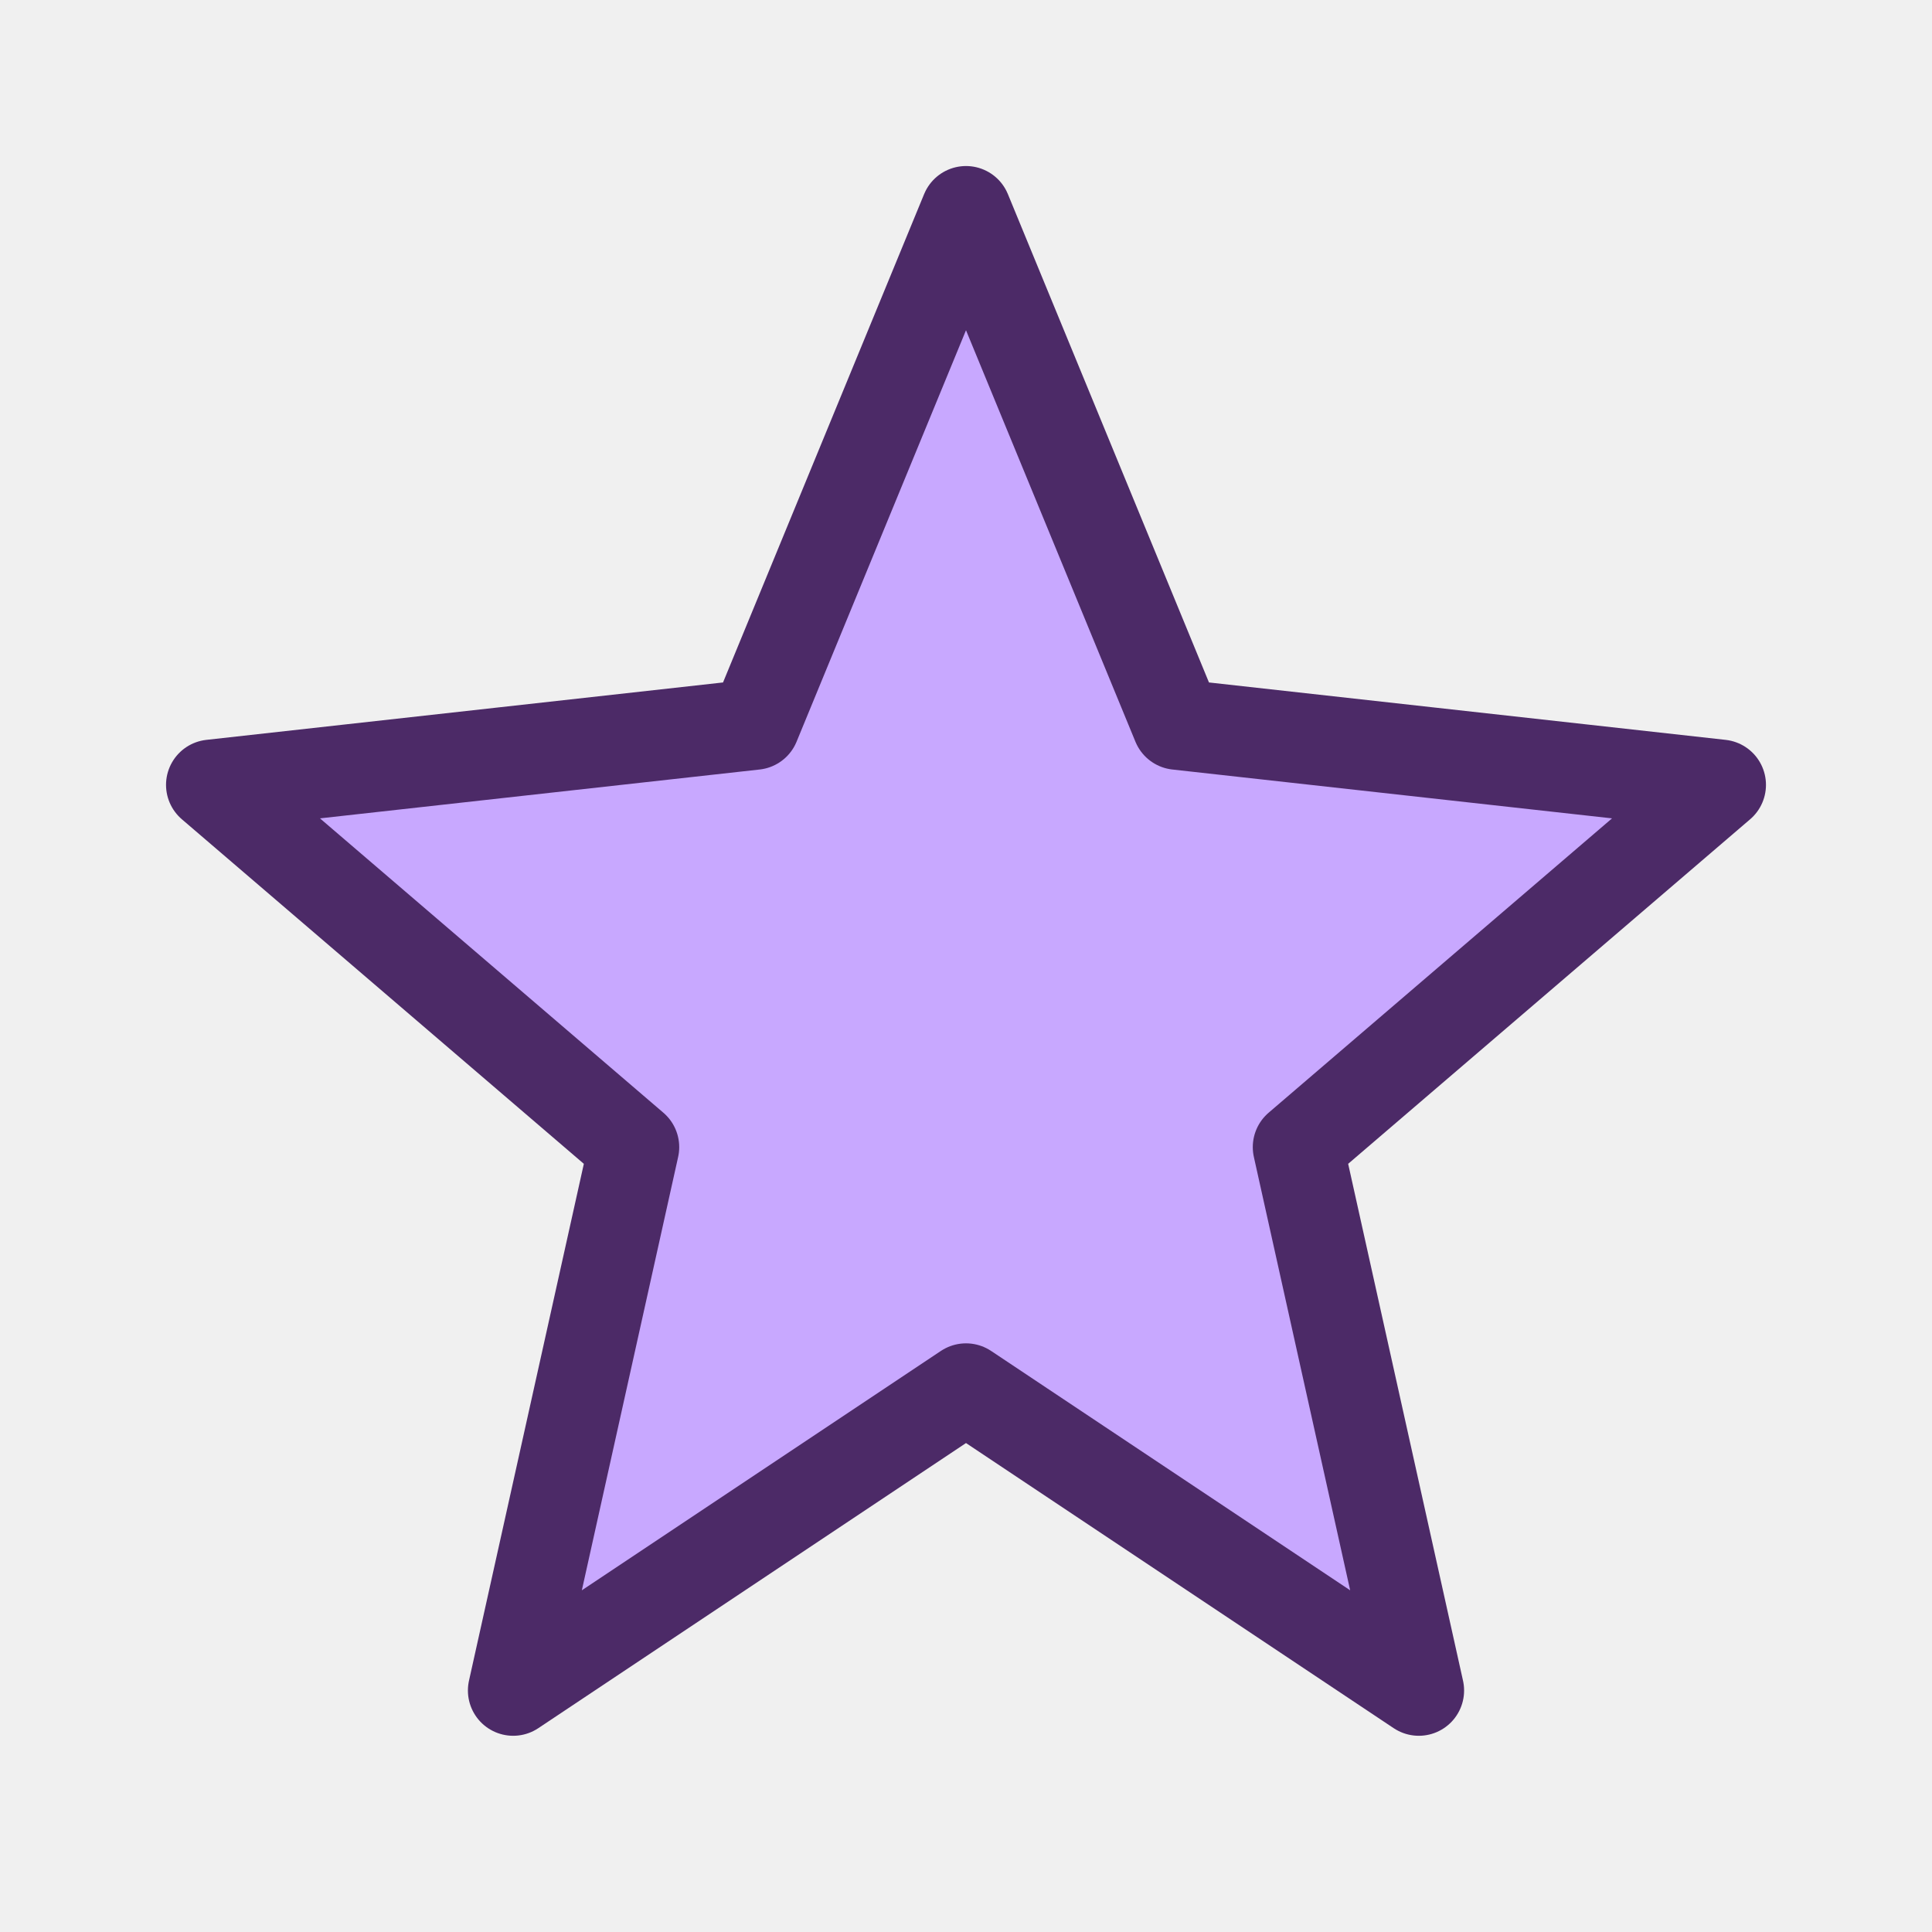
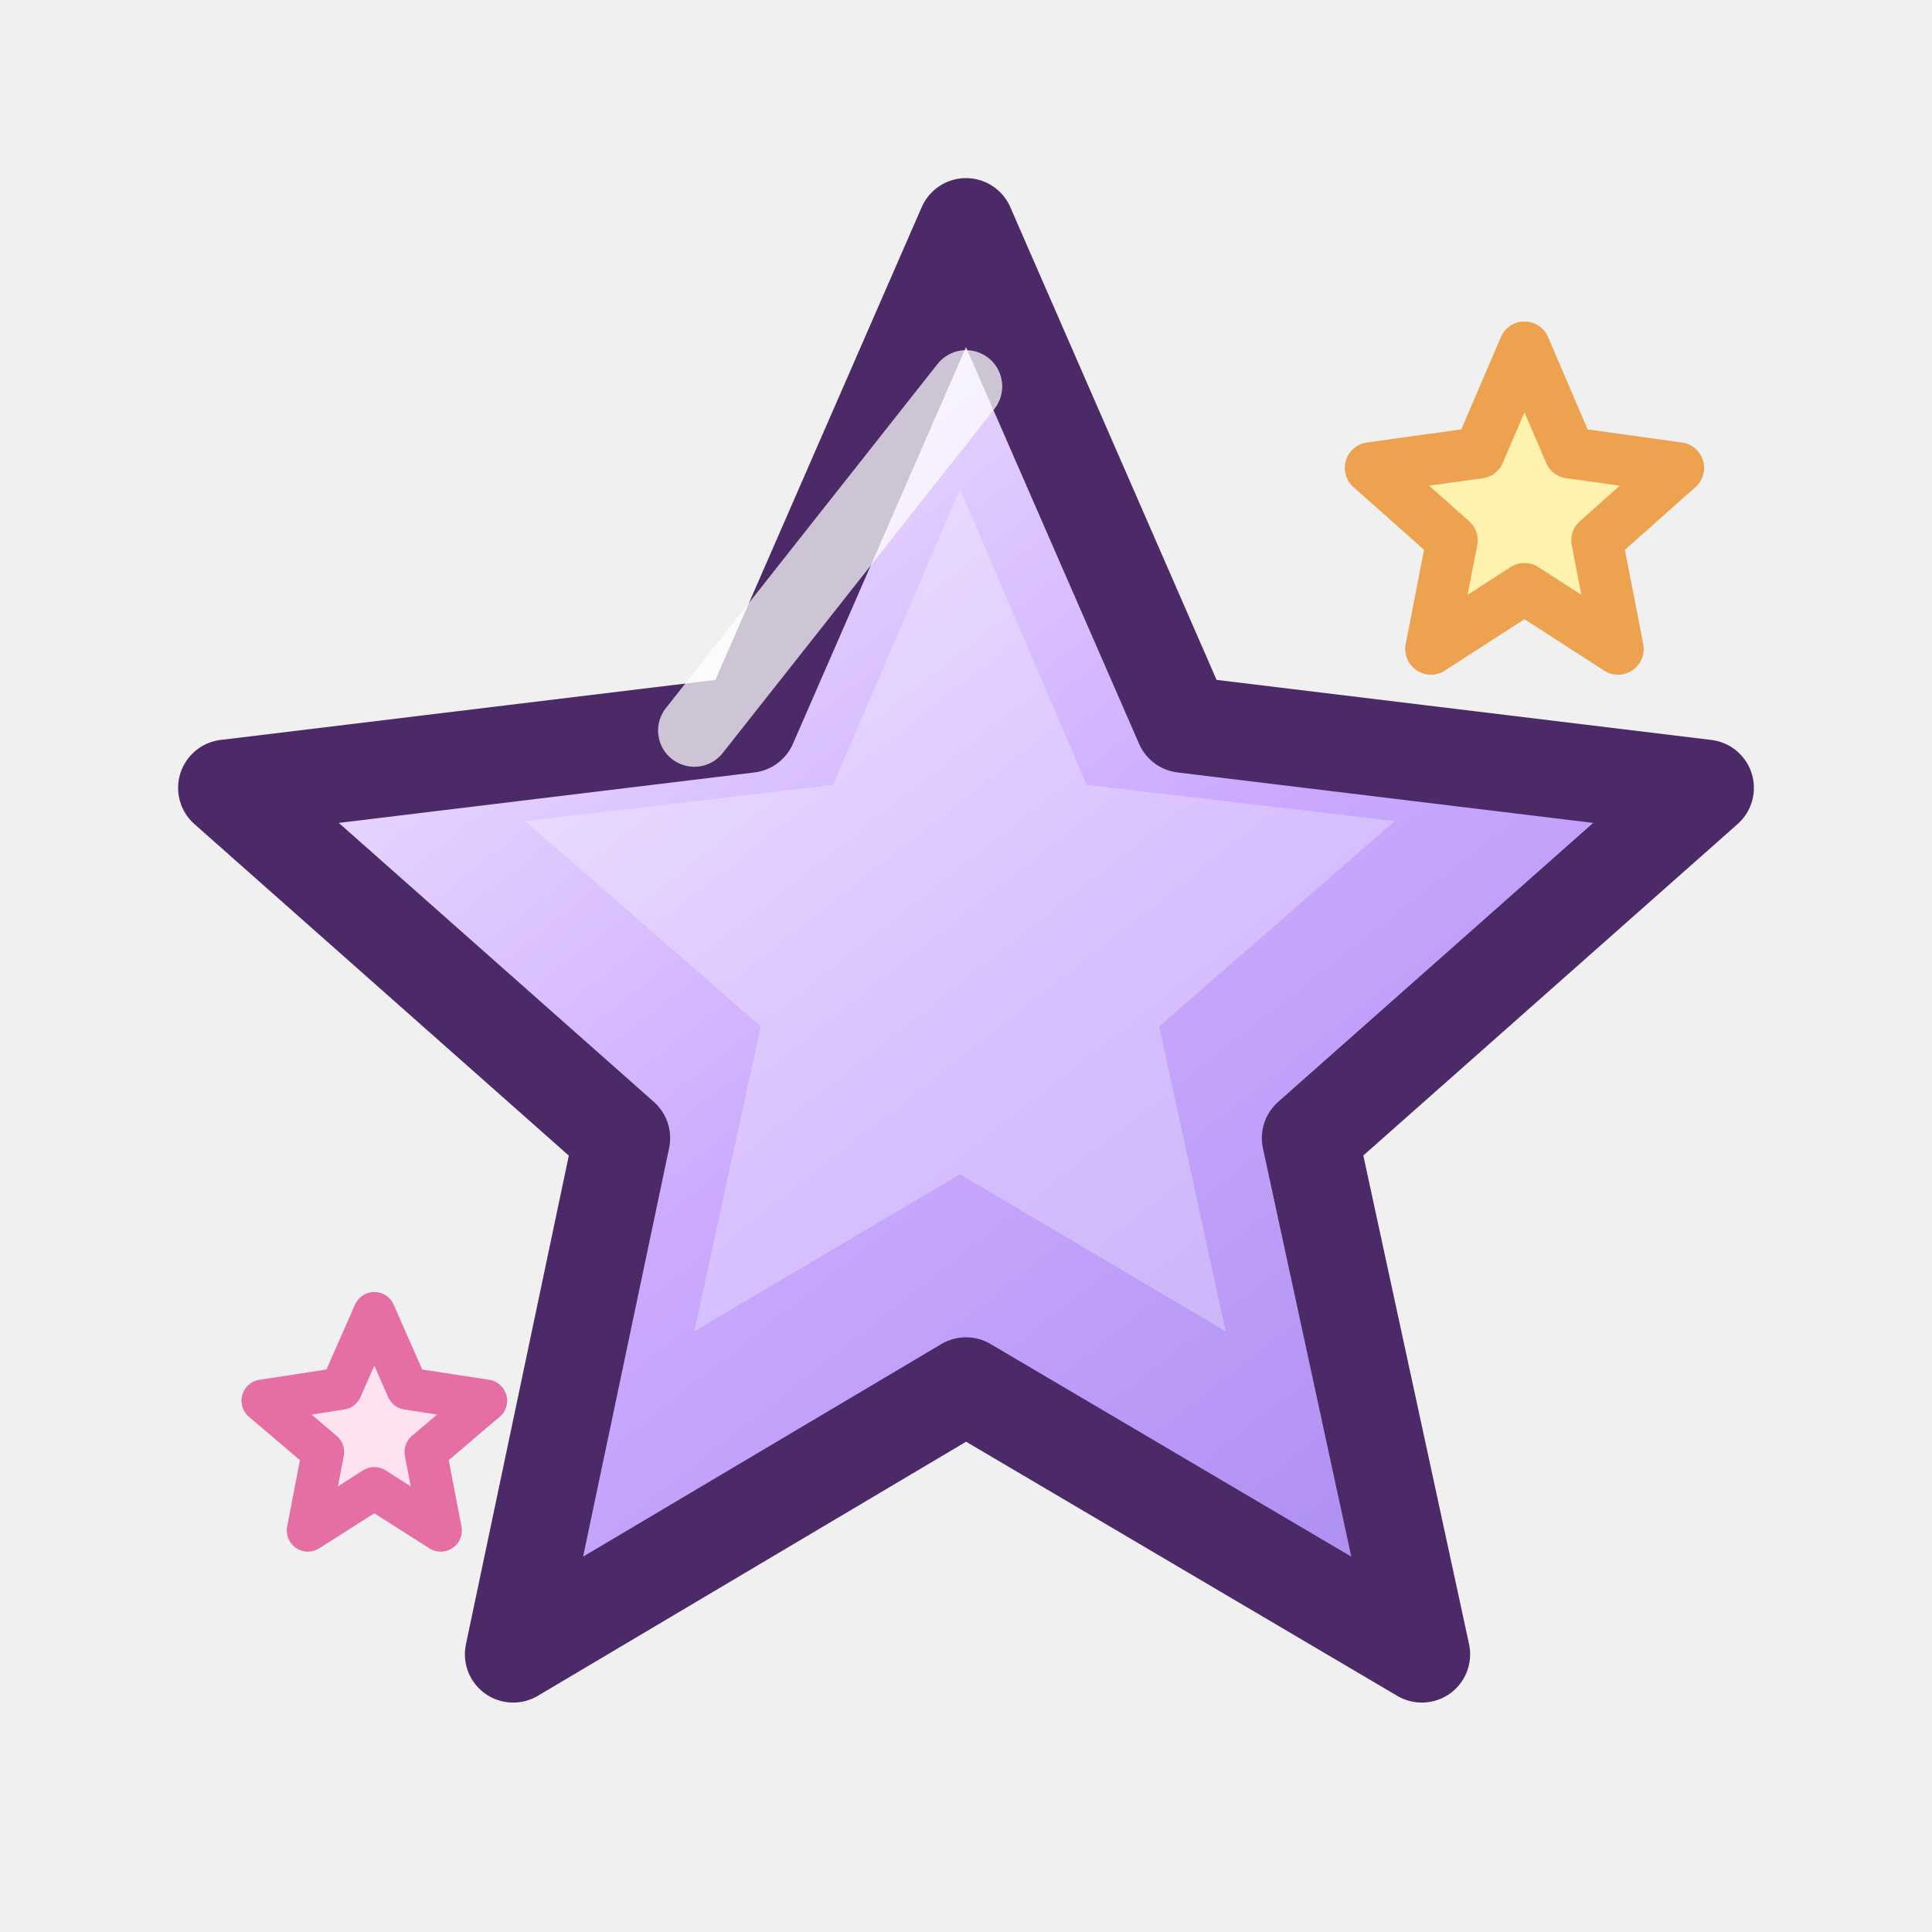
<svg xmlns="http://www.w3.org/2000/svg" viewBox="0 0 64 64" fill="none">
-   <path d="M32 7l7 17 18 2-14 12 4 18-15-10-15 10 4-18L7 26l18-2 7-17Z" fill="#C8A8FF" stroke="#4C2A67" stroke-width="3" stroke-linejoin="round" />
+   <defs>
+     <linearGradient id="starFill" x1="16" y1="12" x2="49" y2="54" gradientUnits="userSpaceOnUse">
+       <stop stop-color="#F4E8FF" />
+       <stop offset=".5" stop-color="#CBAAFF" />
+       <stop offset="1" stop-color="#A98BEF" />
+     </linearGradient>
+   </defs>
+   <path d="M32 7.5 39.2 24l17.3 2.1-13.1 11.6 3.7 17.1L32 45.9 17 54.8l3.6-17.1L7.5 26.1 24.8 24 32 7.5Z" fill="url(#starFill)" stroke="#4C2A67" stroke-width="3.2" stroke-linejoin="round" />
+   <path d="M31.8 16.2 36 26l10.2 1.2-7.8 6.8 2.2 10.1-8.8-5.2-8.8 5.2 2.2-10.1-7.8-6.8L27.6 26l4.2-9.8Z" fill="white" opacity=".28" />
+   <path d="M23 24.2 32 12.8" stroke="white" stroke-width="2.4" stroke-linecap="round" opacity=".72" />
+   <path d="M50.5 11.5 52 15l3.6.5-2.7 2.4.7 3.6-3.1-2-3.1 2 .7-3.6-2.7-2.4L49 15l1.5-3.5Z" fill="#FFF2AE" stroke="#ECA24E" stroke-width="1.7" stroke-linejoin="round" />
+   <path d="M12.4 43.5 13.5 46l2.6.4-2 1.7.5 2.6-2.2-1.4-2.2 1.4.5-2.6-2-1.7 2.6-.4 1.1-2.5Z" fill="#FFE2F0" stroke="#E56EA4" stroke-width="1.4" stroke-linejoin="round" />
</svg>
